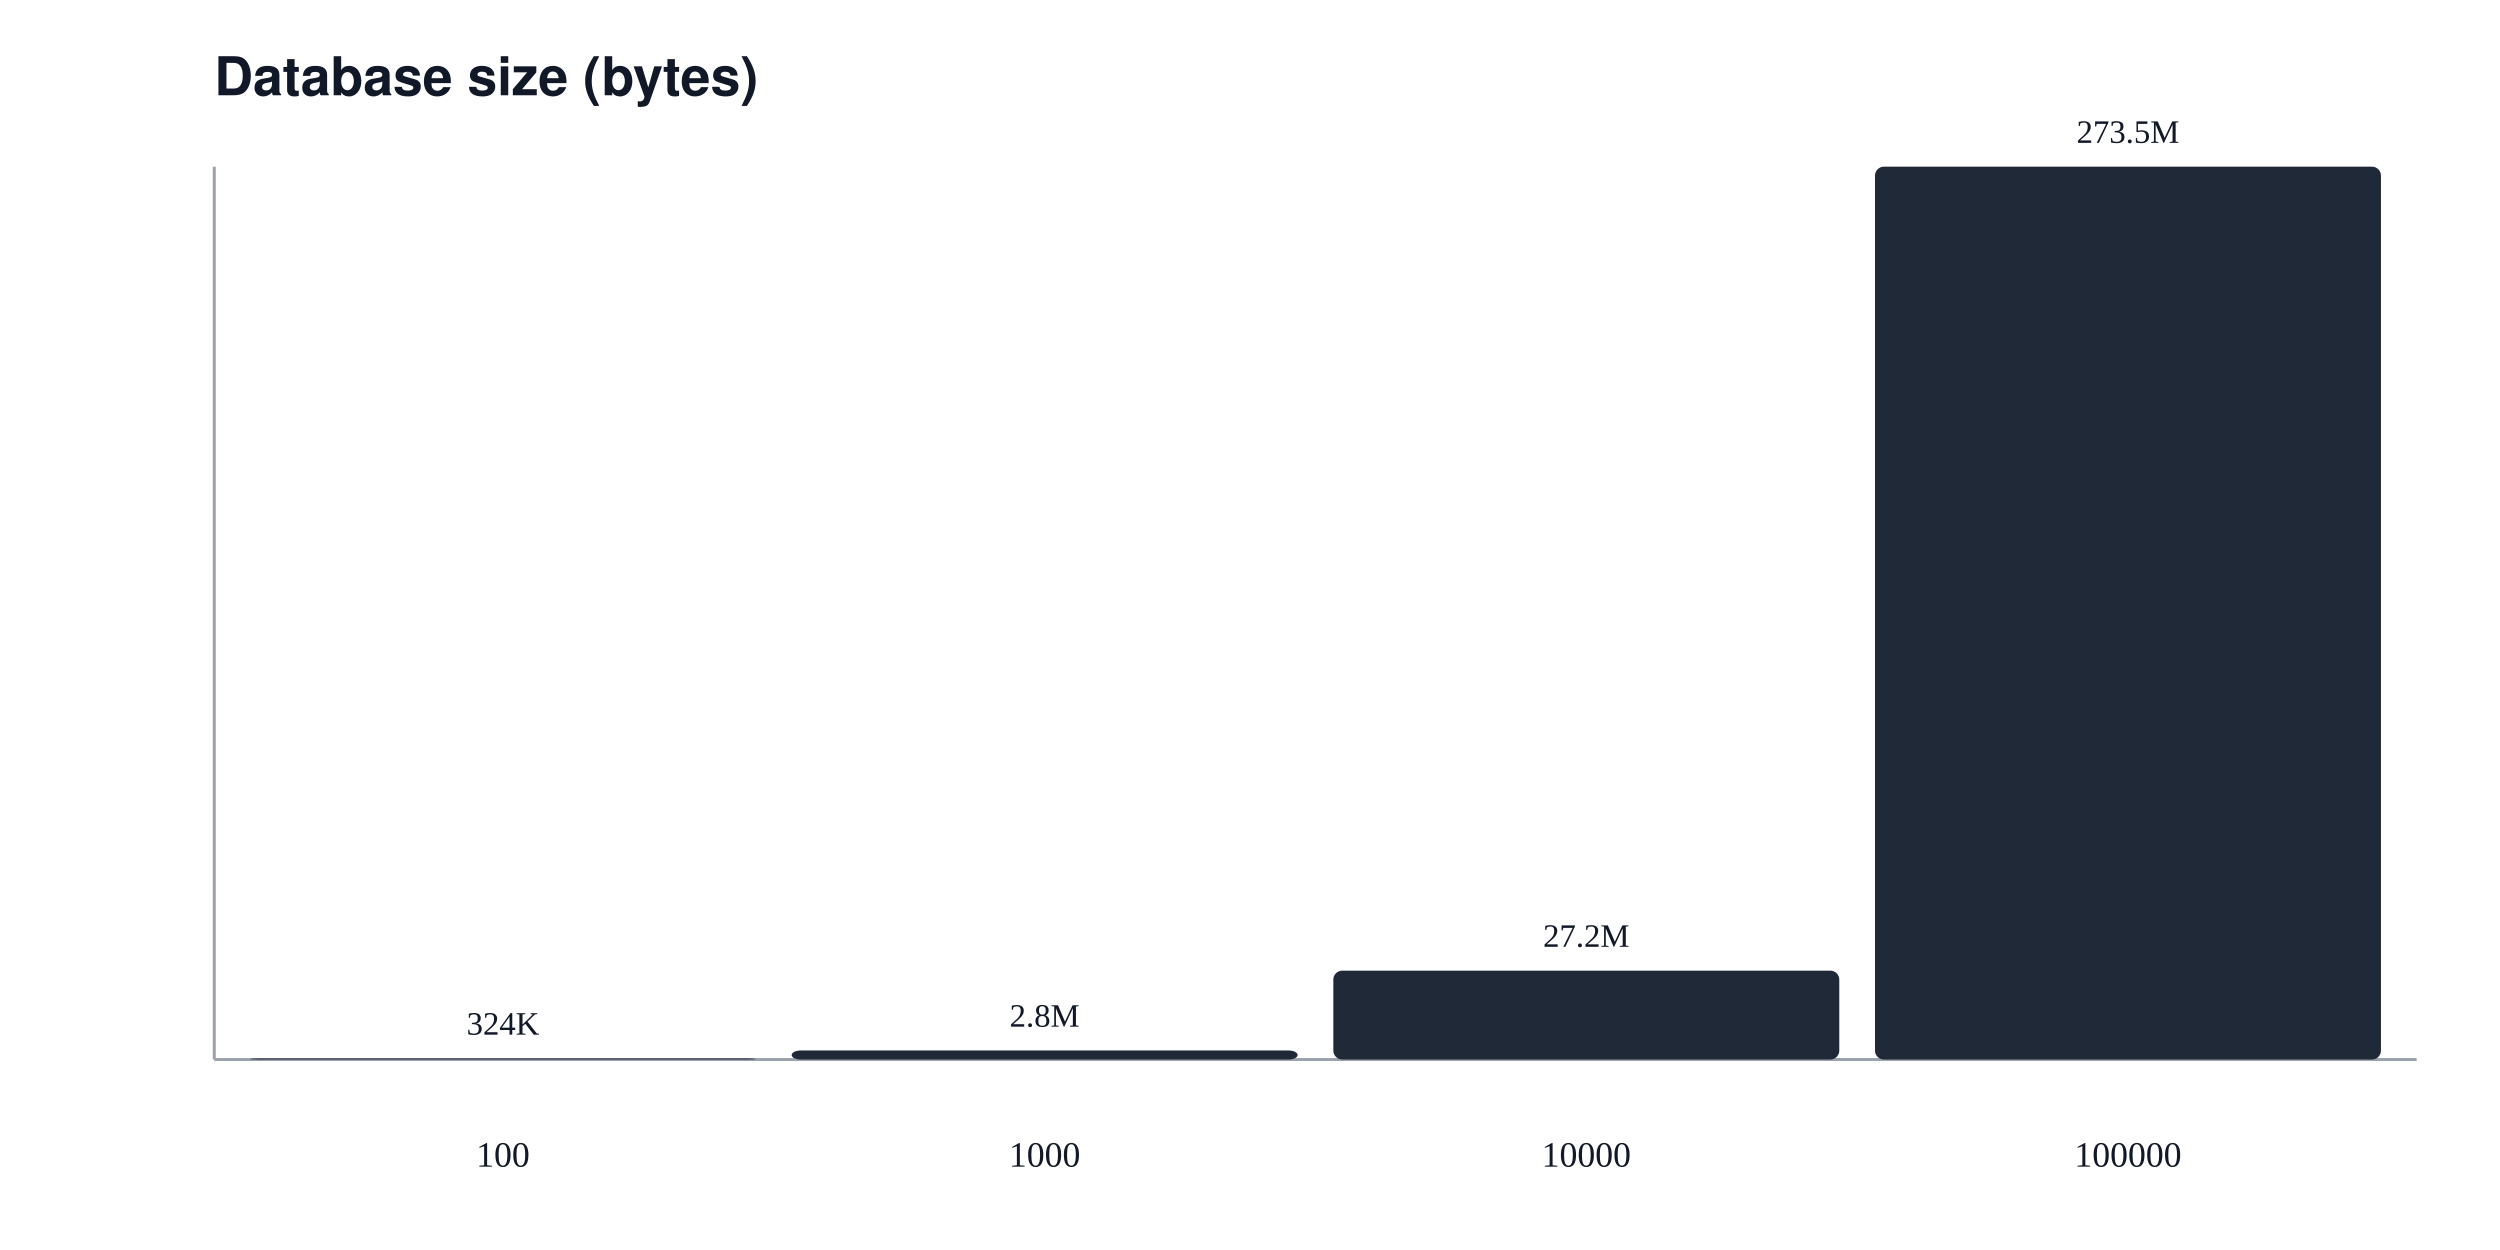
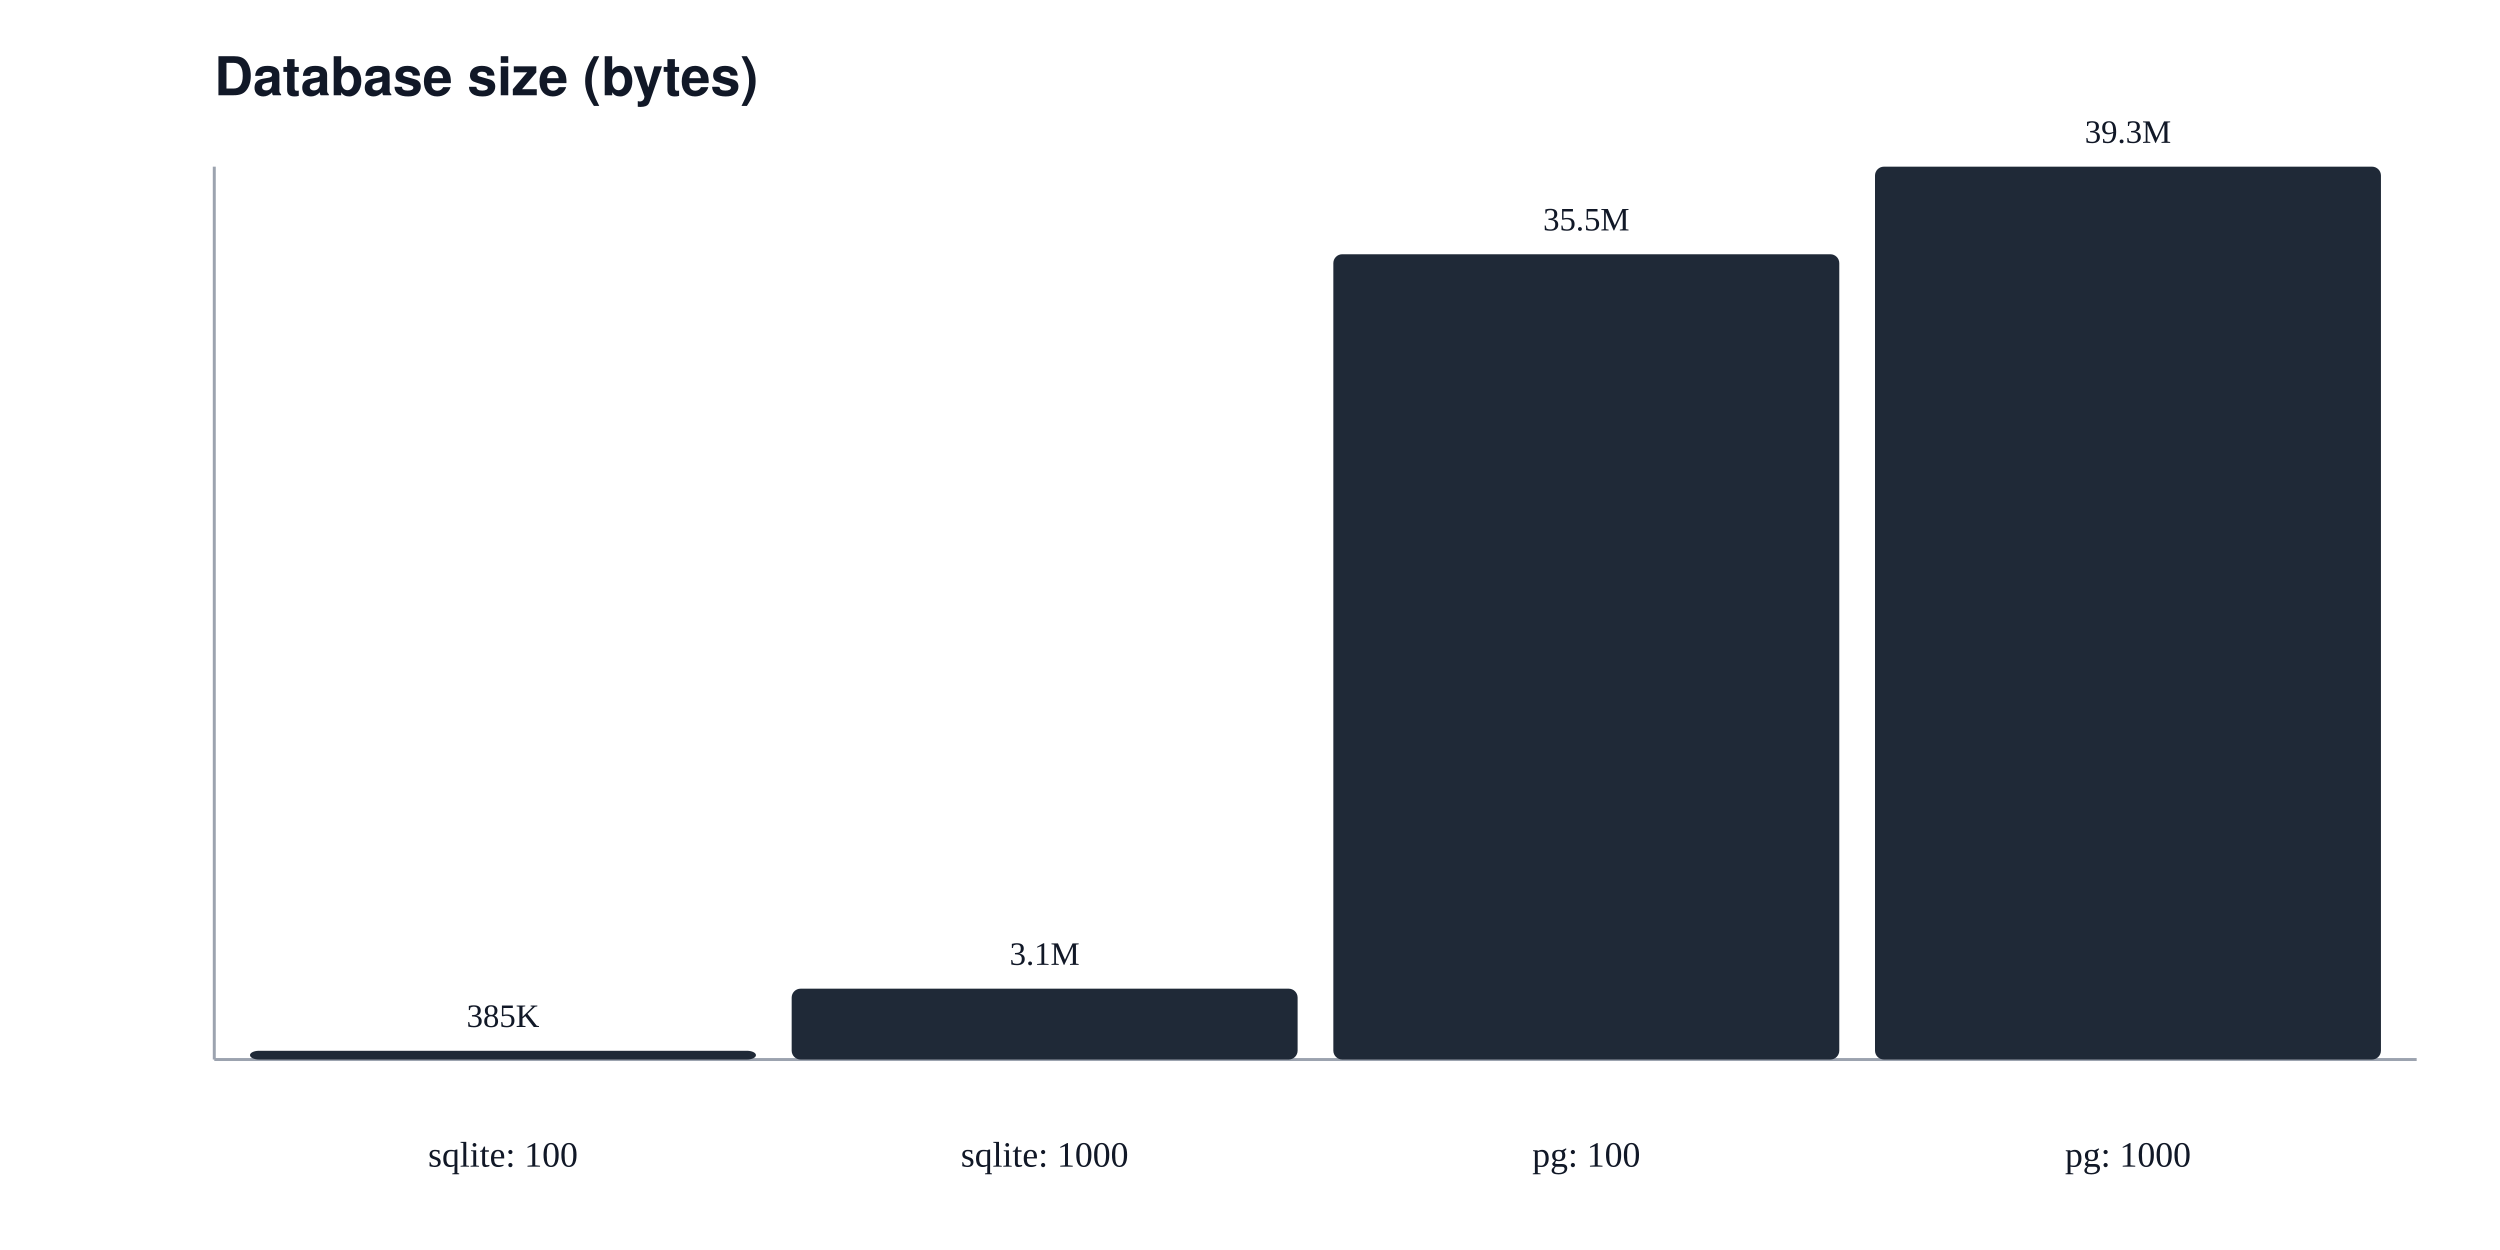
<svg xmlns="http://www.w3.org/2000/svg" width="840" height="420" viewBox="0 0 840 420">
  <rect width="100%" height="100%" fill="#ffffff" />
  <text x="72" y="32" font-family="Segoe UI, Helvetica, Arial, sans-serif" font-size="18" font-weight="600" fill="#111827">Database size (bytes)</text>
  <line x1="72" y1="56" x2="72" y2="356" stroke="#9ca3af" />
  <line x1="72" y1="356" x2="812" y2="356" stroke="#9ca3af" />
-   <rect x="84" y="355.645" width="170" height="0.355" fill="#1f2937" rx="3" />
-   <text x="169" y="392" text-anchor="middle" font-size="12" fill="#111827">100</text>
-   <text x="169" y="347.645" text-anchor="middle" font-size="11" fill="#111827">324K</text>
-   <rect x="266" y="352.967" width="170" height="3.033" fill="#1f2937" rx="3" />
-   <text x="351" y="392" text-anchor="middle" font-size="12" fill="#111827">1000</text>
-   <text x="351" y="344.967" text-anchor="middle" font-size="11" fill="#111827">2.8M</text>
-   <rect x="448" y="326.136" width="170" height="29.864" fill="#1f2937" rx="3" />
-   <text x="533" y="392" text-anchor="middle" font-size="12" fill="#111827">10000</text>
-   <text x="533" y="318.136" text-anchor="middle" font-size="11" fill="#111827">27.2M</text>
+   <rect x="84" y="353.064" width="170" height="2.936" fill="#1f2937" rx="3" />
+   <text x="169" y="392" text-anchor="middle" font-size="12" fill="#111827">sqlite: 100</text>
+   <text x="169" y="345.064" text-anchor="middle" font-size="11" fill="#111827">385K</text>
+   <rect x="266" y="332.196" width="170" height="23.804" fill="#1f2937" rx="3" />
+   <text x="351" y="392" text-anchor="middle" font-size="12" fill="#111827">sqlite: 1000</text>
+   <text x="351" y="324.196" text-anchor="middle" font-size="11" fill="#111827">3.1M</text>
+   <rect x="448" y="85.427" width="170" height="270.573" fill="#1f2937" rx="3" />
+   <text x="533" y="392" text-anchor="middle" font-size="12" fill="#111827">pg: 100</text>
+   <text x="533" y="77.427" text-anchor="middle" font-size="11" fill="#111827">35.5M</text>
  <rect x="630" y="56" width="170" height="300" fill="#1f2937" rx="3" />
-   <text x="715" y="392" text-anchor="middle" font-size="12" fill="#111827">100000</text>
-   <text x="715" y="48" text-anchor="middle" font-size="11" fill="#111827">273.5M</text>
+   <text x="715" y="392" text-anchor="middle" font-size="12" fill="#111827">pg: 1000</text>
+   <text x="715" y="48" text-anchor="middle" font-size="11" fill="#111827">39.3M</text>
</svg>
